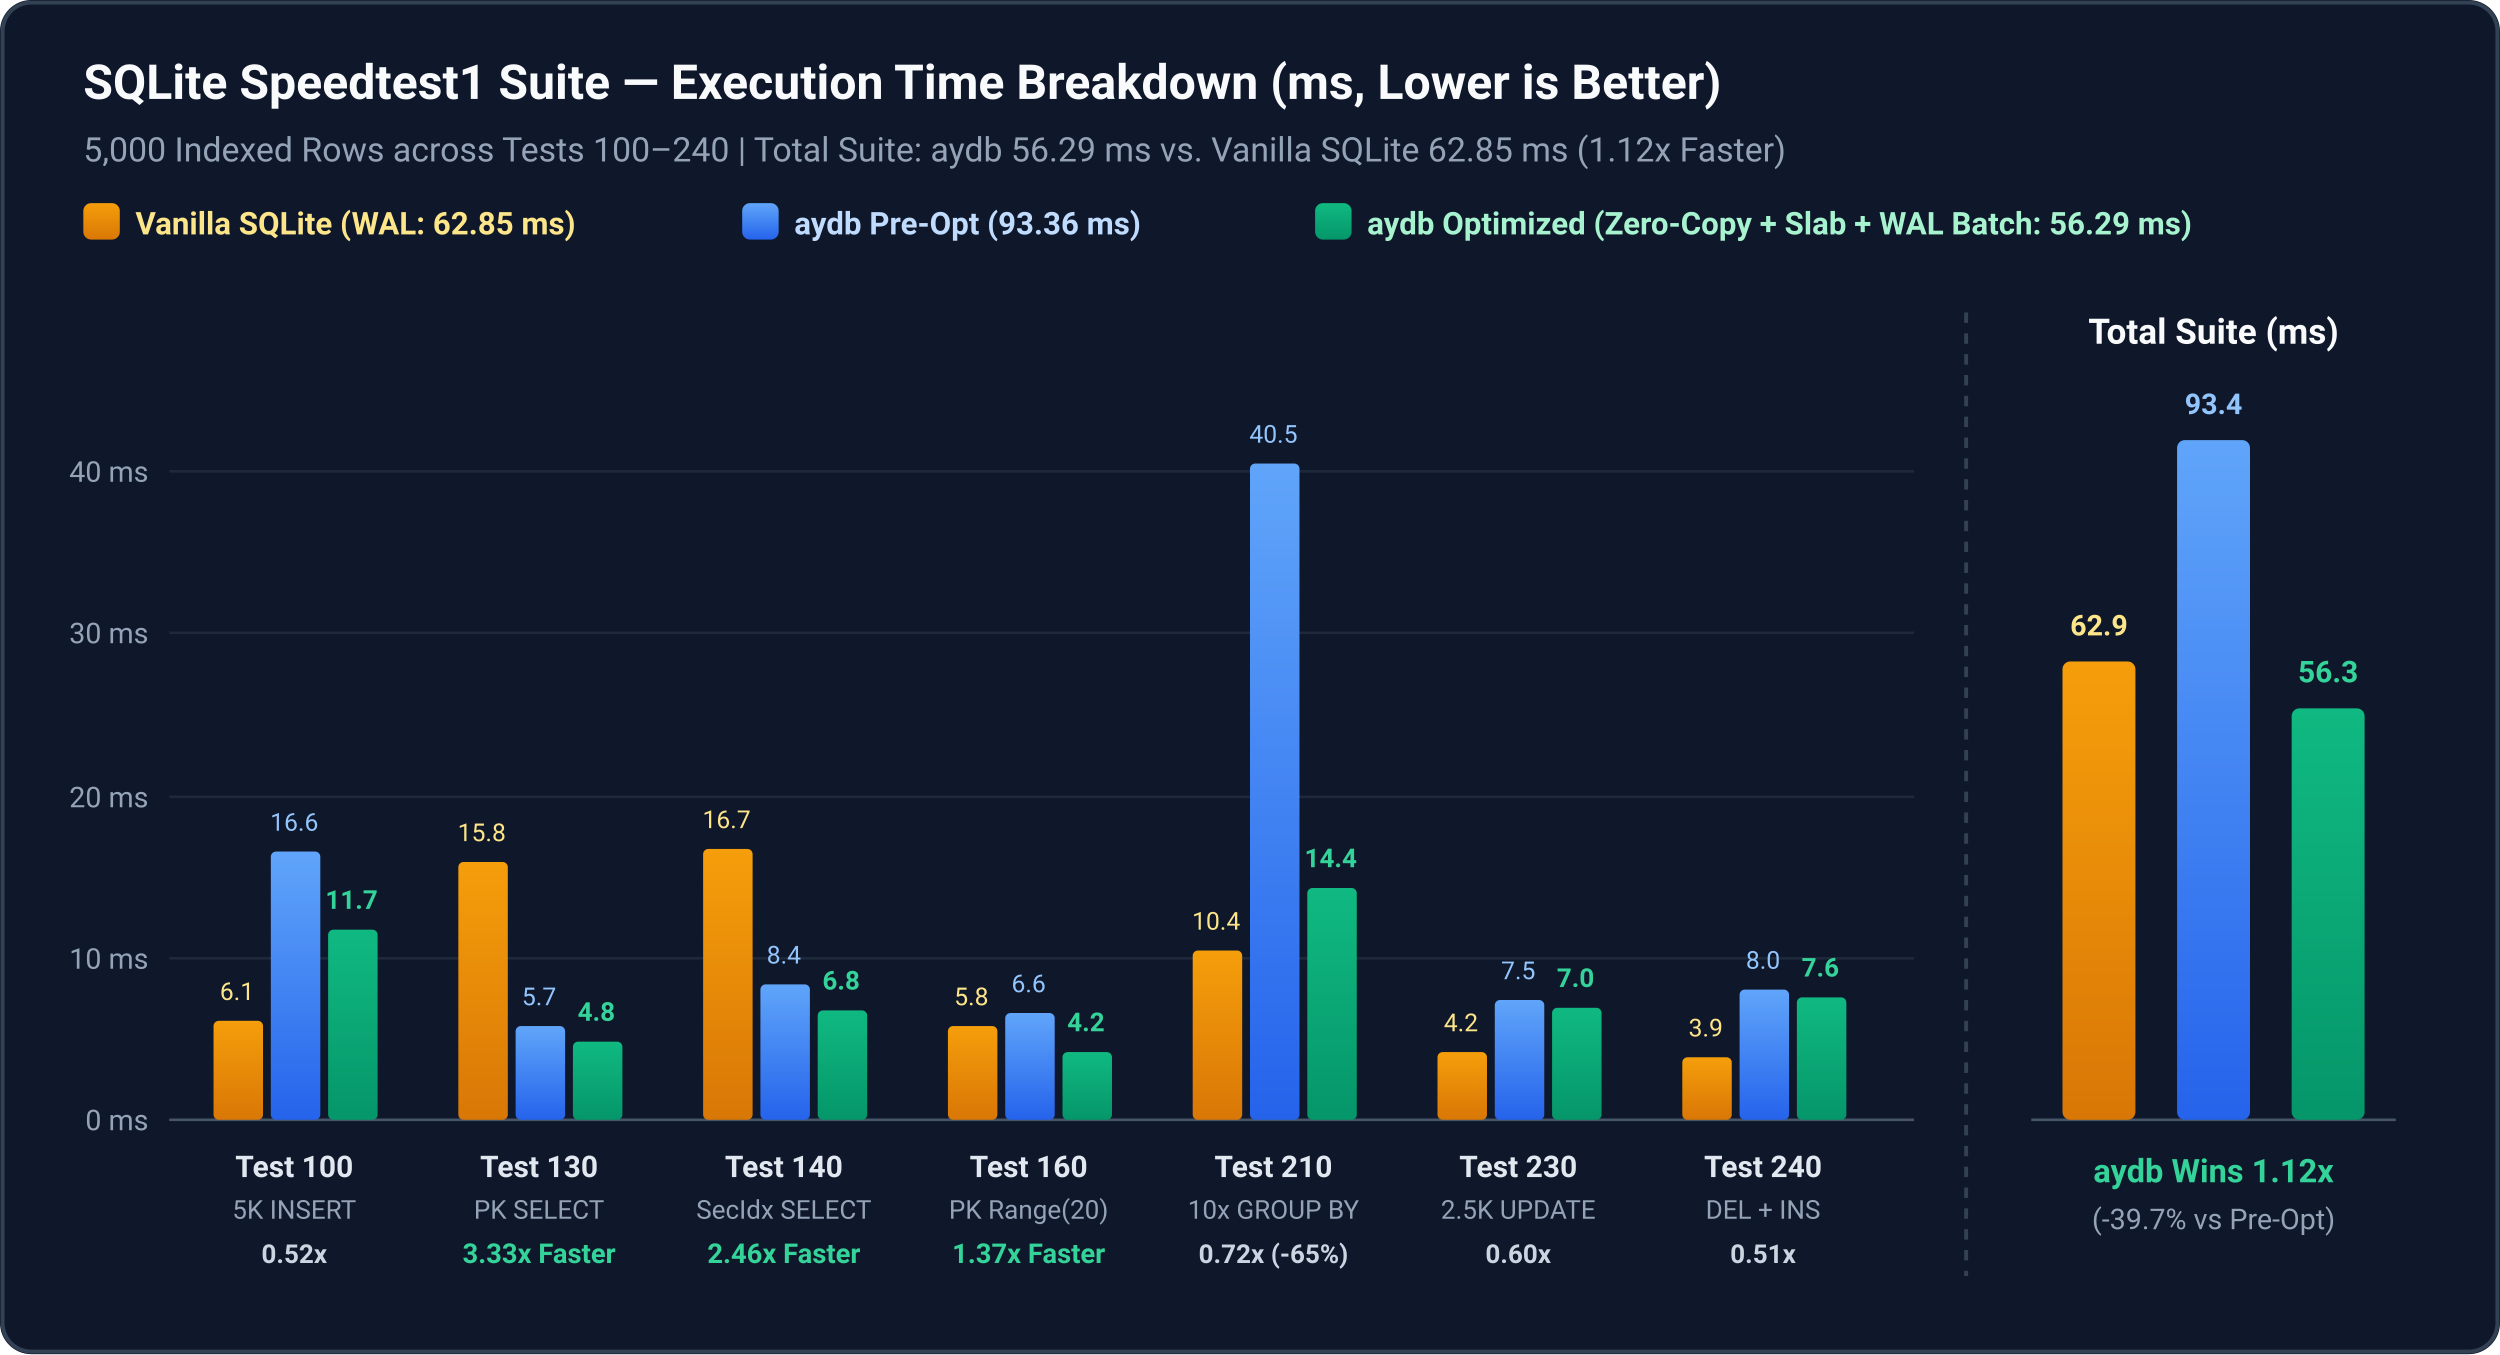
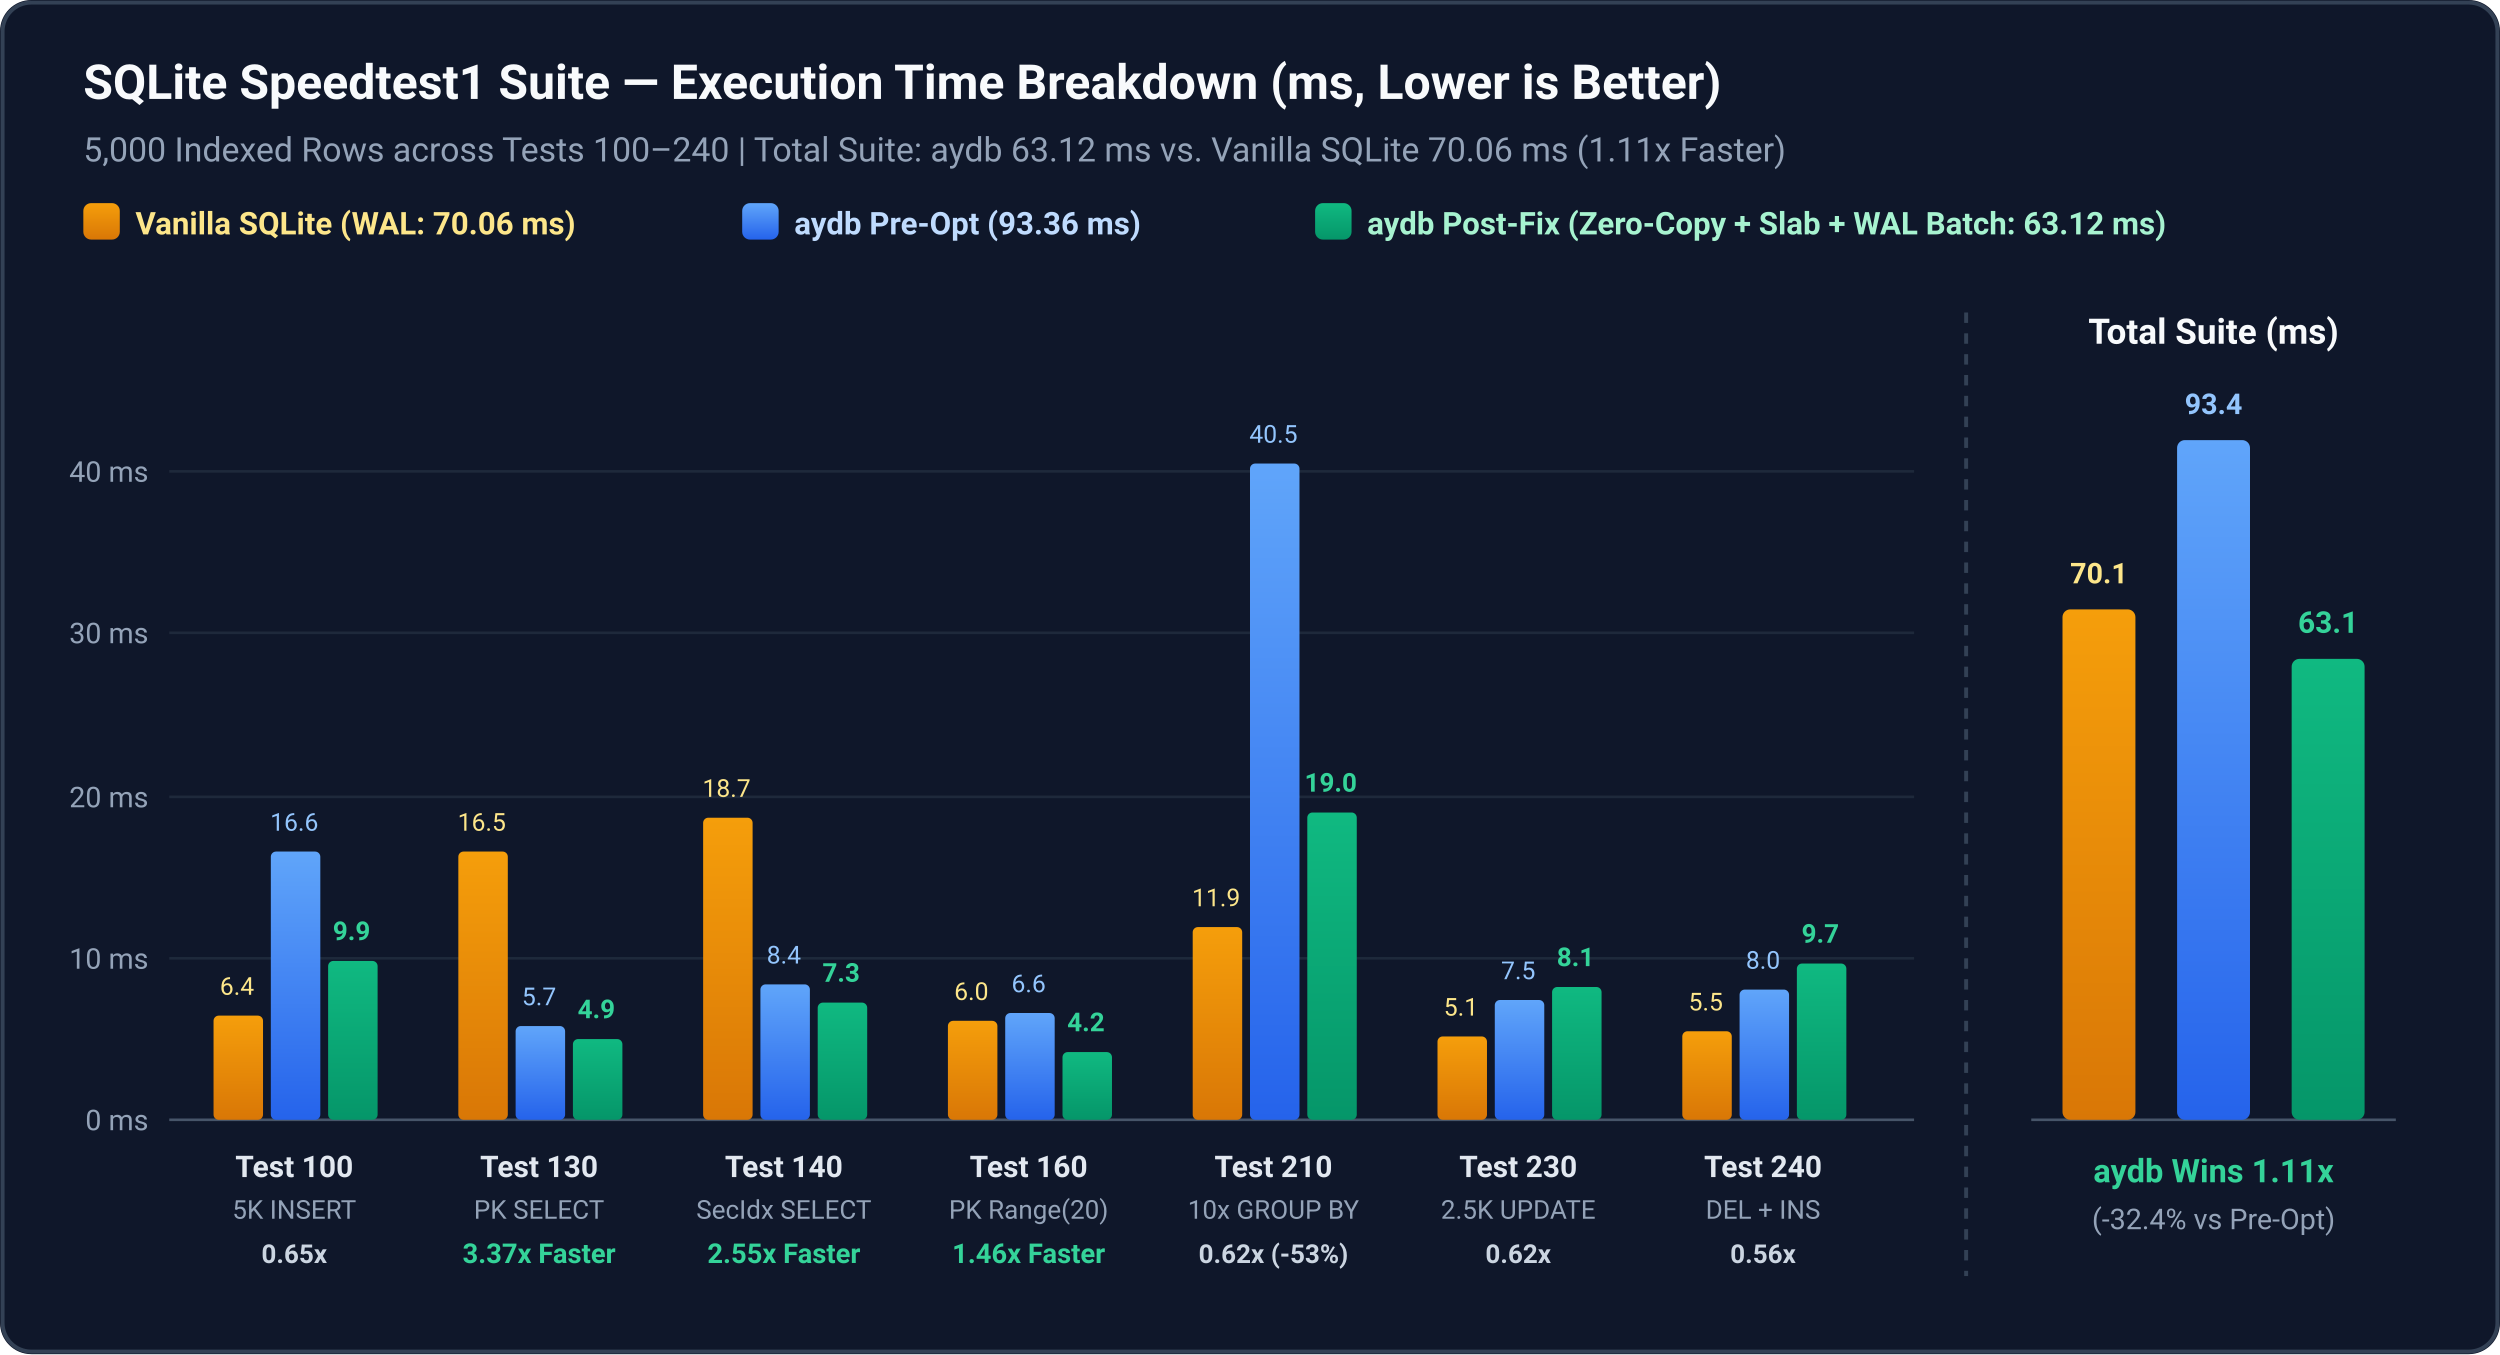
<svg xmlns="http://www.w3.org/2000/svg" viewBox="0 0 960 520" width="100%" height="100%" font-family="Segoe UI, -apple-system, BlinkMacSystemFont, Roboto, Helvetica, Arial, sans-serif">
  <defs>
    <linearGradient id="aydbOpt" x1="0%" y1="0%" x2="0%" y2="100%">
      <stop offset="0%" stop-color="#10b981" />
      <stop offset="100%" stop-color="#059669" />
    </linearGradient>
    <linearGradient id="aydbPre" x1="0%" y1="0%" x2="0%" y2="100%">
      <stop offset="0%" stop-color="#60a5fa" />
      <stop offset="100%" stop-color="#2563eb" />
    </linearGradient>
    <linearGradient id="sqliteWal" x1="0%" y1="0%" x2="0%" y2="100%">
      <stop offset="0%" stop-color="#f59e0b" />
      <stop offset="100%" stop-color="#d97706" />
    </linearGradient>
  </defs>
  <rect width="960" height="520" rx="12" fill="#0f172a" />
  <rect x="1" y="1" width="958" height="518" rx="11" fill="none" stroke="#334155" stroke-width="1.5" />
  <text x="32" y="38" fill="#f8fafc" font-size="18.5" font-weight="700">SQLite Speedtest1 Suite — Execution Time Breakdown (ms, Lower is Better)</text>
-   <text x="32" y="62" fill="#94a3b8" font-size="13">5,000 Indexed Rows across Tests 100–240 | Total Suite: aydb 56.29 ms vs. Vanilla SQLite 62.85 ms (1.12x Faster)</text>
+   <text x="32" y="62" fill="#94a3b8" font-size="13">5,000 Indexed Rows across Tests 100–240 | Total Suite: aydb 63.12 ms vs. Vanilla SQLite 70.06 ms (1.11x Faster)</text>
  <rect x="32" y="78" width="14" height="14" rx="3" fill="url(#sqliteWal)" />
-   <text x="52" y="90" fill="#fde68a" font-size="12" font-weight="600">Vanilla SQLite (WAL: 62.85 ms)</text>
+   <text x="52" y="90" fill="#fde68a" font-size="12" font-weight="600">Vanilla SQLite (WAL: 70.06 ms)</text>
  <rect x="285" y="78" width="14" height="14" rx="3" fill="url(#aydbPre)" />
  <text x="305" y="90" fill="#bfdbfe" font-size="12" font-weight="600">aydb Pre-Opt (93.36 ms)</text>
  <rect x="505" y="78" width="14" height="14" rx="3" fill="url(#aydbOpt)" />
-   <text x="525" y="90" fill="#a7f3d0" font-size="12" font-weight="700">aydb Optimized (Zero-Copy + Slab + WAL Batch: 56.29 ms)</text>
+   <text x="525" y="90" fill="#a7f3d0" font-size="12" font-weight="700">aydb Post-Fix (Zero-Copy + Slab + WAL Batch: 63.12 ms)</text>
  <g stroke="#1e293b" stroke-width="1">
    <line x1="65" y1="430" x2="735" y2="430" stroke="#475569" />
    <line x1="65" y1="368" x2="735" y2="368" />
    <line x1="65" y1="306" x2="735" y2="306" />
    <line x1="65" y1="243" x2="735" y2="243" />
    <line x1="65" y1="181" x2="735" y2="181" />
  </g>
  <g fill="#94a3b8" font-size="11" text-anchor="end">
    <text x="57" y="434">0 ms</text>
    <text x="57" y="372">10 ms</text>
    <text x="57" y="310">20 ms</text>
    <text x="57" y="247">30 ms</text>
    <text x="57" y="185">40 ms</text>
  </g>
-   <rect x="82" y="392" width="19" height="38" rx="2" fill="url(#sqliteWal)" />
+   <rect x="82" y="390" width="19" height="40" rx="2" fill="url(#sqliteWal)" />
  <rect x="104" y="327" width="19" height="103" rx="2" fill="url(#aydbPre)" />
-   <rect x="126" y="357" width="19" height="73" rx="2" fill="url(#aydbOpt)" />
-   <text x="91" y="384" fill="#fde68a" font-size="9.5" text-anchor="middle">6.1</text>
+   <rect x="126" y="369" width="19" height="61" rx="2" fill="url(#aydbOpt)" />
+   <text x="91" y="382" fill="#fde68a" font-size="9.5" text-anchor="middle">6.4</text>
  <text x="113" y="319" fill="#93c5fd" font-size="9.5" text-anchor="middle">16.6</text>
-   <text x="135" y="349" fill="#34d399" font-size="10" font-weight="700" text-anchor="middle">11.7</text>
+   <text x="135" y="361" fill="#34d399" font-size="10" font-weight="700" text-anchor="middle">9.9</text>
  <text x="113" y="452" fill="#e2e8f0" font-size="11.5" font-weight="700" text-anchor="middle">Test 100</text>
  <text x="113" y="468" fill="#94a3b8" font-size="10" text-anchor="middle">5K INSERT</text>
-   <text x="113" y="485" fill="#cbd5e1" font-size="10" font-weight="600" text-anchor="middle">0.52x</text>
-   <rect x="176" y="331" width="19" height="99" rx="2" fill="url(#sqliteWal)" />
+   <text x="113" y="485" fill="#cbd5e1" font-size="10" font-weight="600" text-anchor="middle">0.65x</text>
+   <rect x="176" y="327" width="19" height="103" rx="2" fill="url(#sqliteWal)" />
  <rect x="198" y="394" width="19" height="36" rx="2" fill="url(#aydbPre)" />
-   <rect x="220" y="400" width="19" height="30" rx="2" fill="url(#aydbOpt)" />
-   <text x="185" y="323" fill="#fde68a" font-size="9.5" text-anchor="middle">15.8</text>
+   <rect x="220" y="399" width="19" height="31" rx="2" fill="url(#aydbOpt)" />
+   <text x="185" y="319" fill="#fde68a" font-size="9.5" text-anchor="middle">16.5</text>
  <text x="207" y="386" fill="#93c5fd" font-size="9.5" text-anchor="middle">5.7</text>
-   <text x="229" y="392" fill="#34d399" font-size="10" font-weight="700" text-anchor="middle">4.8</text>
+   <text x="229" y="391" fill="#34d399" font-size="10" font-weight="700" text-anchor="middle">4.9</text>
  <text x="207" y="452" fill="#e2e8f0" font-size="11.5" font-weight="700" text-anchor="middle">Test 130</text>
  <text x="207" y="468" fill="#94a3b8" font-size="10" text-anchor="middle">PK SELECT</text>
-   <text x="207" y="485" fill="#34d399" font-size="10.5" font-weight="700" text-anchor="middle">3.33x Faster</text>
-   <rect x="270" y="326" width="19" height="104" rx="2" fill="url(#sqliteWal)" />
+   <text x="207" y="485" fill="#34d399" font-size="10.5" font-weight="700" text-anchor="middle">3.37x Faster</text>
+   <rect x="270" y="314" width="19" height="116" rx="2" fill="url(#sqliteWal)" />
  <rect x="292" y="378" width="19" height="52" rx="2" fill="url(#aydbPre)" />
-   <rect x="314" y="388" width="19" height="42" rx="2" fill="url(#aydbOpt)" />
-   <text x="279" y="318" fill="#fde68a" font-size="9.5" text-anchor="middle">16.7</text>
+   <rect x="314" y="385" width="19" height="45" rx="2" fill="url(#aydbOpt)" />
+   <text x="279" y="306" fill="#fde68a" font-size="9.5" text-anchor="middle">18.7</text>
  <text x="301" y="370" fill="#93c5fd" font-size="9.5" text-anchor="middle">8.4</text>
-   <text x="323" y="380" fill="#34d399" font-size="10" font-weight="700" text-anchor="middle">6.8</text>
+   <text x="323" y="377" fill="#34d399" font-size="10" font-weight="700" text-anchor="middle">7.3</text>
  <text x="301" y="452" fill="#e2e8f0" font-size="11.5" font-weight="700" text-anchor="middle">Test 140</text>
  <text x="301" y="468" fill="#94a3b8" font-size="10" text-anchor="middle">SecIdx SELECT</text>
-   <text x="301" y="485" fill="#34d399" font-size="10.5" font-weight="700" text-anchor="middle">2.46x Faster</text>
-   <rect x="364" y="394" width="19" height="36" rx="2" fill="url(#sqliteWal)" />
+   <text x="301" y="485" fill="#34d399" font-size="10.5" font-weight="700" text-anchor="middle">2.55x Faster</text>
+   <rect x="364" y="392" width="19" height="38" rx="2" fill="url(#sqliteWal)" />
  <rect x="386" y="389" width="19" height="41" rx="2" fill="url(#aydbPre)" />
  <rect x="408" y="404" width="19" height="26" rx="2" fill="url(#aydbOpt)" />
-   <text x="373" y="386" fill="#fde68a" font-size="9.5" text-anchor="middle">5.8</text>
+   <text x="373" y="384" fill="#fde68a" font-size="9.5" text-anchor="middle">6.0</text>
  <text x="395" y="381" fill="#93c5fd" font-size="9.5" text-anchor="middle">6.6</text>
  <text x="417" y="396" fill="#34d399" font-size="10" font-weight="700" text-anchor="middle">4.2</text>
  <text x="395" y="452" fill="#e2e8f0" font-size="11.5" font-weight="700" text-anchor="middle">Test 160</text>
  <text x="395" y="468" fill="#94a3b8" font-size="10" text-anchor="middle">PK Range(20)</text>
-   <text x="395" y="485" fill="#34d399" font-size="10.5" font-weight="700" text-anchor="middle">1.37x Faster</text>
-   <rect x="458" y="365" width="19" height="65" rx="2" fill="url(#sqliteWal)" />
+   <text x="395" y="485" fill="#34d399" font-size="10.5" font-weight="700" text-anchor="middle">1.46x Faster</text>
+   <rect x="458" y="356" width="19" height="74" rx="2" fill="url(#sqliteWal)" />
  <rect x="480" y="178" width="19" height="252" rx="2" fill="url(#aydbPre)" />
-   <rect x="502" y="341" width="19" height="89" rx="2" fill="url(#aydbOpt)" />
-   <text x="467" y="357" fill="#fde68a" font-size="9.5" text-anchor="middle">10.4</text>
+   <rect x="502" y="312" width="19" height="118" rx="2" fill="url(#aydbOpt)" />
+   <text x="467" y="348" fill="#fde68a" font-size="9.5" text-anchor="middle">11.9</text>
  <text x="489" y="170" fill="#93c5fd" font-size="9.5" text-anchor="middle">40.5</text>
-   <text x="511" y="333" fill="#34d399" font-size="10" font-weight="700" text-anchor="middle">14.4</text>
+   <text x="511" y="304" fill="#34d399" font-size="10" font-weight="700" text-anchor="middle">19.0</text>
  <text x="489" y="452" fill="#e2e8f0" font-size="11.5" font-weight="700" text-anchor="middle">Test 210</text>
  <text x="489" y="468" fill="#94a3b8" font-size="10" text-anchor="middle">10x GROUP BY</text>
-   <text x="489" y="485" fill="#cbd5e1" font-size="10" font-weight="600" text-anchor="middle">0.72x (-65%)</text>
-   <rect x="552" y="404" width="19" height="26" rx="2" fill="url(#sqliteWal)" />
+   <text x="489" y="485" fill="#cbd5e1" font-size="10" font-weight="600" text-anchor="middle">0.62x (-53%)</text>
+   <rect x="552" y="398" width="19" height="32" rx="2" fill="url(#sqliteWal)" />
  <rect x="574" y="384" width="19" height="46" rx="2" fill="url(#aydbPre)" />
-   <rect x="596" y="387" width="19" height="43" rx="2" fill="url(#aydbOpt)" />
-   <text x="561" y="396" fill="#fde68a" font-size="9.5" text-anchor="middle">4.2</text>
+   <rect x="596" y="379" width="19" height="51" rx="2" fill="url(#aydbOpt)" />
+   <text x="561" y="390" fill="#fde68a" font-size="9.5" text-anchor="middle">5.1</text>
  <text x="583" y="376" fill="#93c5fd" font-size="9.5" text-anchor="middle">7.5</text>
-   <text x="605" y="379" fill="#34d399" font-size="10" font-weight="700" text-anchor="middle">7.0</text>
+   <text x="605" y="371" fill="#34d399" font-size="10" font-weight="700" text-anchor="middle">8.1</text>
  <text x="583" y="452" fill="#e2e8f0" font-size="11.5" font-weight="700" text-anchor="middle">Test 230</text>
  <text x="583" y="468" fill="#94a3b8" font-size="10" text-anchor="middle">2.5K UPDATE</text>
-   <text x="583" y="485" fill="#cbd5e1" font-size="10" font-weight="600" text-anchor="middle">0.60x</text>
-   <rect x="646" y="406" width="19" height="24" rx="2" fill="url(#sqliteWal)" />
+   <text x="583" y="485" fill="#cbd5e1" font-size="10" font-weight="600" text-anchor="middle">0.62x</text>
+   <rect x="646" y="396" width="19" height="34" rx="2" fill="url(#sqliteWal)" />
  <rect x="668" y="380" width="19" height="50" rx="2" fill="url(#aydbPre)" />
-   <rect x="690" y="383" width="19" height="47" rx="2" fill="url(#aydbOpt)" />
-   <text x="655" y="398" fill="#fde68a" font-size="9.5" text-anchor="middle">3.9</text>
+   <rect x="690" y="370" width="19" height="60" rx="2" fill="url(#aydbOpt)" />
+   <text x="655" y="388" fill="#fde68a" font-size="9.5" text-anchor="middle">5.5</text>
  <text x="677" y="372" fill="#93c5fd" font-size="9.5" text-anchor="middle">8.0</text>
-   <text x="699" y="375" fill="#34d399" font-size="10" font-weight="700" text-anchor="middle">7.6</text>
+   <text x="699" y="362" fill="#34d399" font-size="10" font-weight="700" text-anchor="middle">9.7</text>
  <text x="677" y="452" fill="#e2e8f0" font-size="11.5" font-weight="700" text-anchor="middle">Test 240</text>
  <text x="677" y="468" fill="#94a3b8" font-size="10" text-anchor="middle">DEL + INS</text>
-   <text x="677" y="485" fill="#cbd5e1" font-size="10" font-weight="600" text-anchor="middle">0.51x</text>
+   <text x="677" y="485" fill="#cbd5e1" font-size="10" font-weight="600" text-anchor="middle">0.56x</text>
  <line x1="755" y1="120" x2="755" y2="490" stroke="#334155" stroke-width="1.5" stroke-dasharray="4,4" />
  <text x="850" y="132" fill="#f8fafc" font-size="13.5" font-weight="700" text-anchor="middle">Total Suite (ms)</text>
  <line x1="780" y1="430" x2="920" y2="430" stroke="#475569" stroke-width="1" />
-   <rect x="792" y="254" width="28" height="176" rx="3" fill="url(#sqliteWal)" />
-   <text x="806" y="244" fill="#fde68a" font-size="11" font-weight="700" text-anchor="middle">62.9</text>
+   <rect x="792" y="234" width="28" height="196" rx="3" fill="url(#sqliteWal)" />
+   <text x="806" y="224" fill="#fde68a" font-size="11" font-weight="700" text-anchor="middle">70.1</text>
  <rect x="836" y="169" width="28" height="261" rx="3" fill="url(#aydbPre)" />
  <text x="850" y="159" fill="#93c5fd" font-size="11" font-weight="700" text-anchor="middle">93.4</text>
-   <rect x="880" y="272" width="28" height="158" rx="3" fill="url(#aydbOpt)" />
-   <text x="894" y="262" fill="#34d399" font-size="11.5" font-weight="700" text-anchor="middle">56.3</text>
-   <text x="850" y="454" fill="#34d399" font-size="12.5" font-weight="700" text-anchor="middle">aydb Wins 1.12x</text>
-   <text x="850" y="472" fill="#94a3b8" font-size="11" text-anchor="middle">(-39.7% vs Pre-Opt)</text>
+   <rect x="880" y="253" width="28" height="177" rx="3" fill="url(#aydbOpt)" />
+   <text x="894" y="243" fill="#34d399" font-size="11.5" font-weight="700" text-anchor="middle">63.1</text>
+   <text x="850" y="454" fill="#34d399" font-size="12.5" font-weight="700" text-anchor="middle">aydb Wins 1.11x</text>
+   <text x="850" y="472" fill="#94a3b8" font-size="11" text-anchor="middle">(-32.4% vs Pre-Opt)</text>
</svg>
